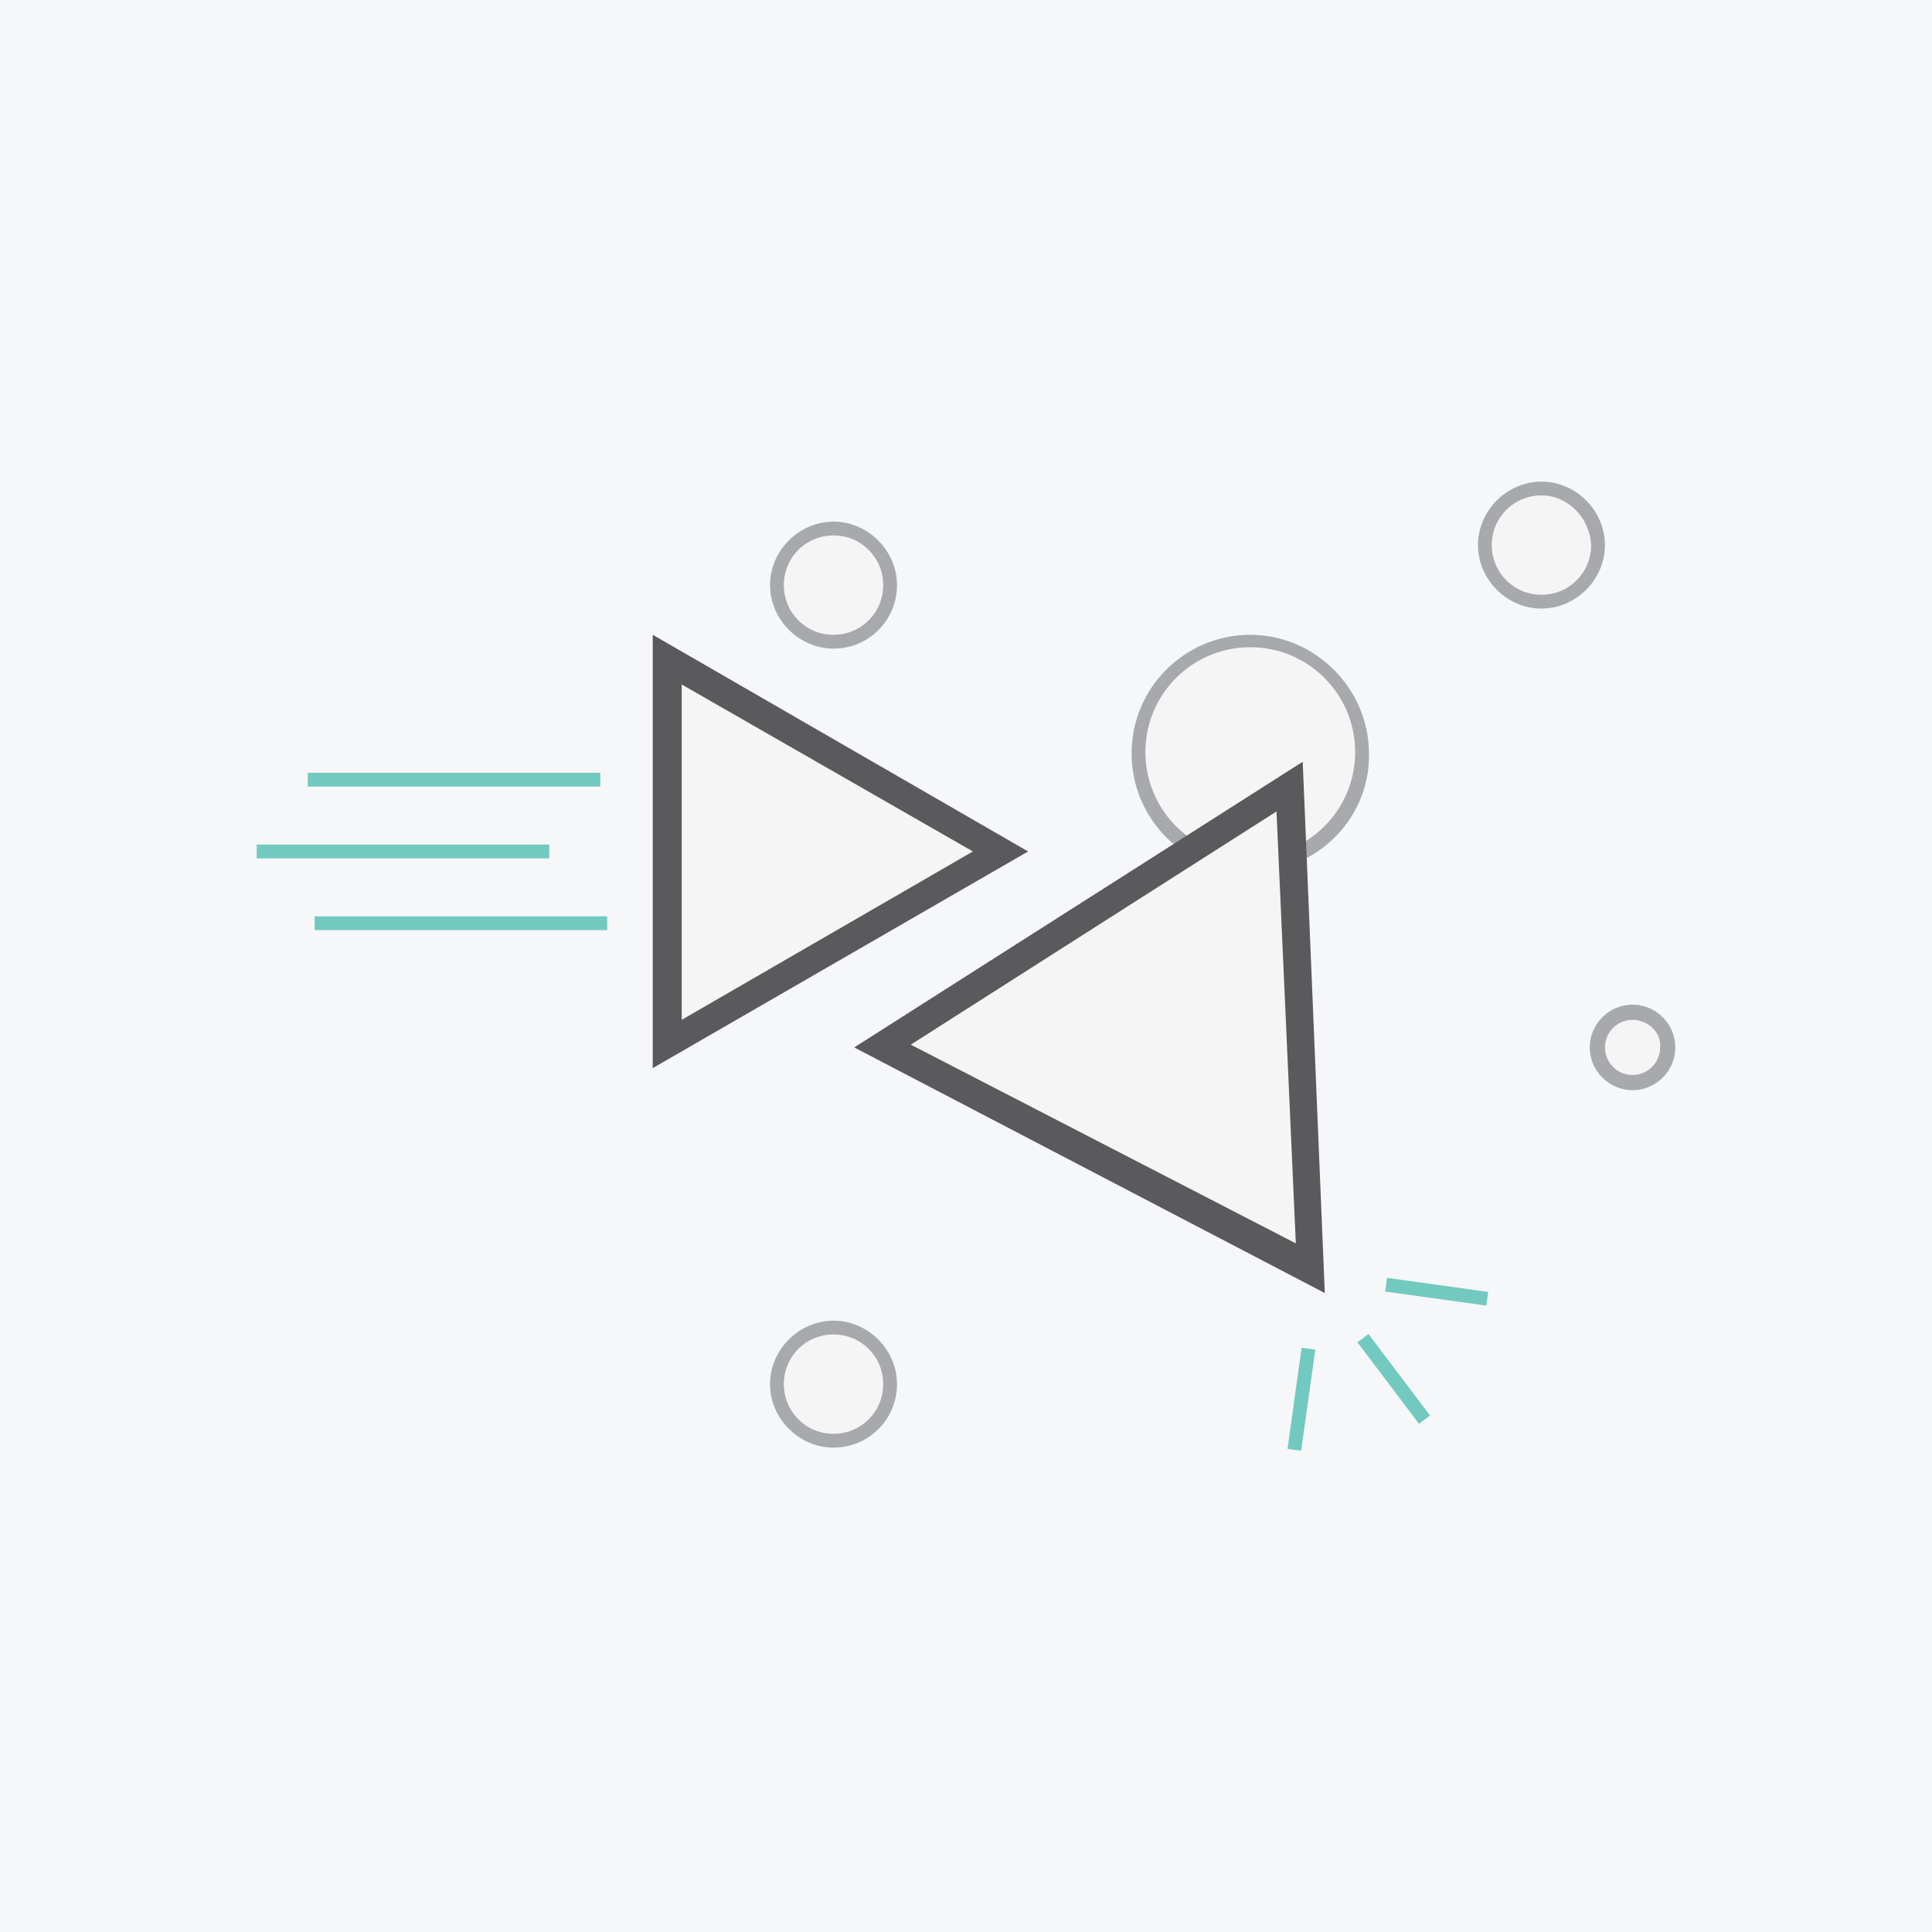
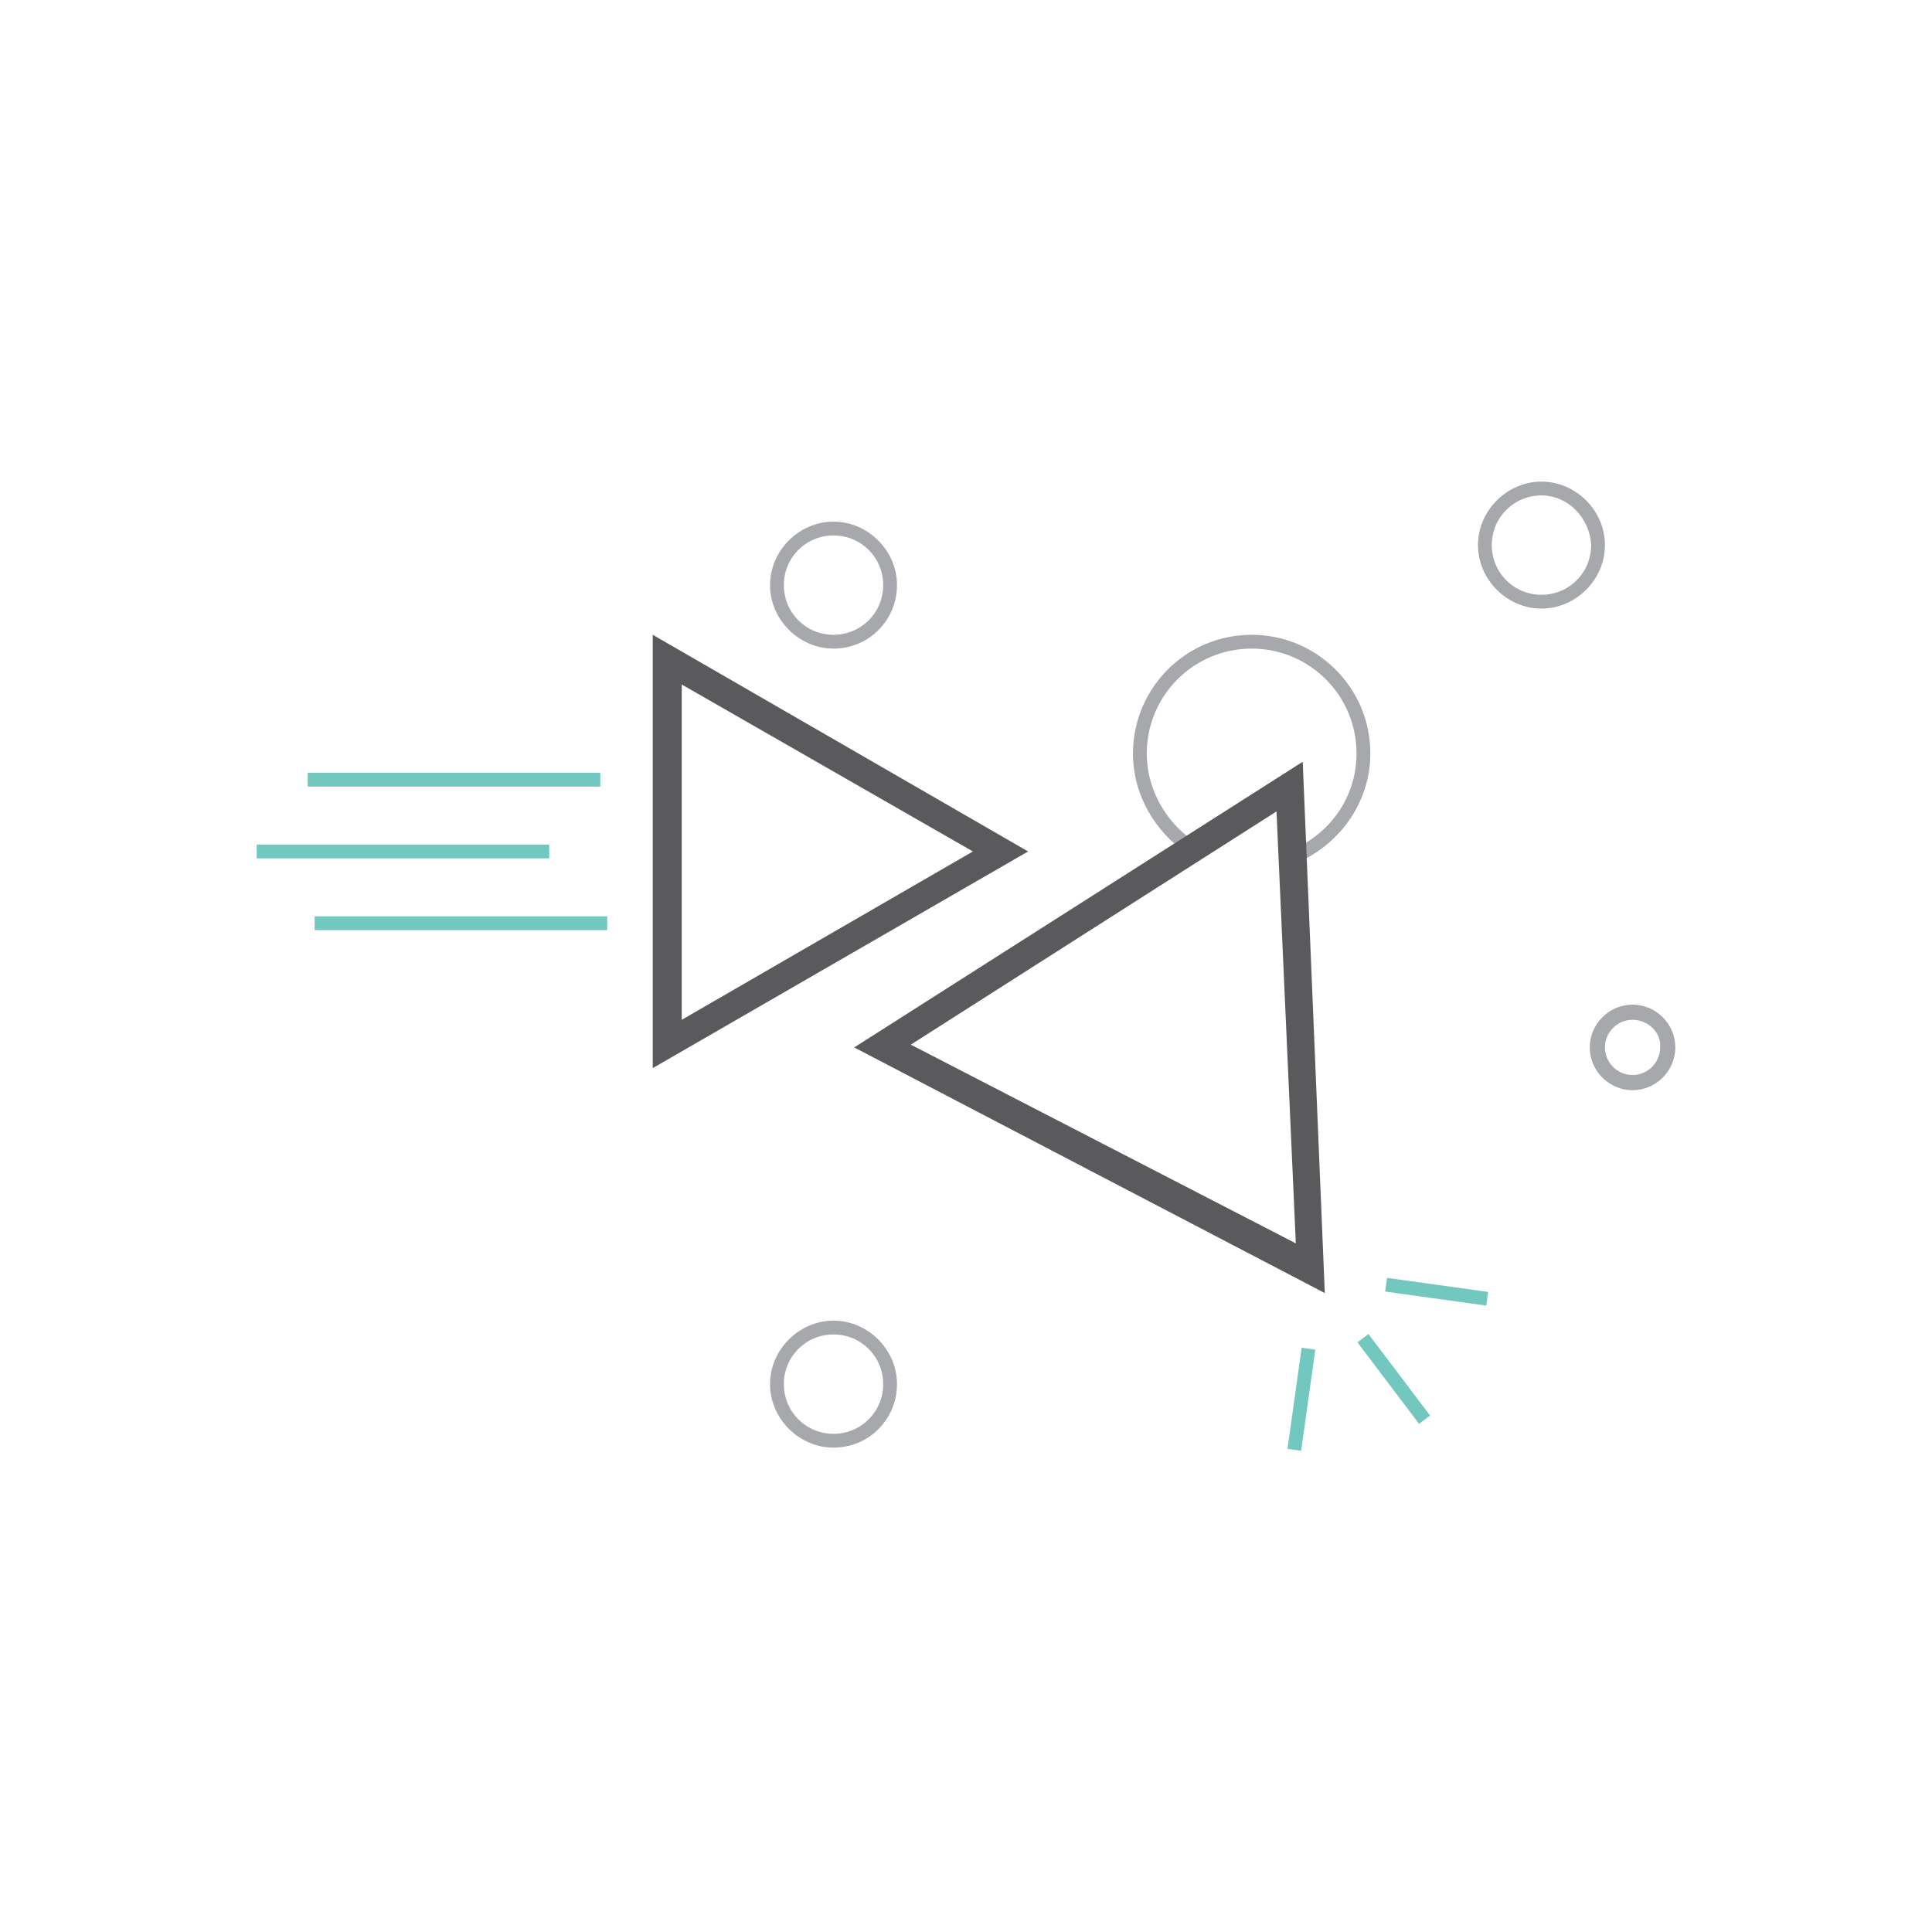
<svg xmlns="http://www.w3.org/2000/svg" version="1.1" id="Layer_1" x="0px" y="0px" viewBox="0 0 140 140" enable-background="new 0 0 140 140" xml:space="preserve">
+   <rect x="0" y="0" fill="none" width="140" height="140" />
  <g>
-     <rect x="0" y="0" fill="#F6F7F8" width="140" height="140" />
+     <g>
+       <path fill="#A6A8AB" d="M111.7,44.1c-2.5,0-4.6-2.1-4.6-4.6c0-2.5,2.1-4.6,4.6-4.6s4.6,2.1,4.6,4.6    C116.3,42,114.2,44.1,111.7,44.1z M111.7,35.9c-2,0-3.6,1.6-3.6,3.6c0,2,1.6,3.6,3.6,3.6c2,0,3.6-1.6,3.6-3.6    C115.2,37.5,113.6,35.9,111.7,35.9z" />
+     </g>
+     <g>
+       <path fill="none" d="M90.6,46.9c-4.2,0-7.6,3.4-7.6,7.6s3.4,7.6,7.6,7.6c4.2,0,7.6-3.4,7.6-7.6S94.8,46.9,90.6,46.9z" />
+       <path fill="#A6A8AB" d="M93.8,62.6c3.2-1.3,5.5-4.4,5.5-8c0-4.8-3.9-8.6-8.6-8.6c-4.8,0-8.6,3.9-8.6,8.6c0,3,1.6,5.7,4,7.3    l0.8-0.7c-2.2-1.3-3.8-3.8-3.8-6.6c0-4.2,3.4-7.6,7.6-7.6c4.2,0,7.6,3.4,7.6,7.6c0,2.6-1.3,4.9-3.4,6.3c-0.5,0.3-0.9,0.6-1.5,0.8    L93.8,62.6z" />
+     </g>
+     <g>
+       <path fill="#A6A8AB" d="M60.4,47c-2.5,0-4.6-2.1-4.6-4.6s2.1-4.6,4.6-4.6c2.5,0,4.6,2.1,4.6,4.6S63,47,60.4,47z M60.4,38.8    c-2,0-3.6,1.6-3.6,3.6c0,2,1.6,3.6,3.6,3.6c2,0,3.6-1.6,3.6-3.6C64,40.4,62.4,38.8,60.4,38.8z" />
+     </g>
+     <g>
+       <path fill="#A6A8AB" d="M60.4,104.9c-2.5,0-4.6-2.1-4.6-4.6s2.1-4.6,4.6-4.6c2.5,0,4.6,2.1,4.6,4.6S63,104.9,60.4,104.9z     M60.4,96.7c-2,0-3.6,1.6-3.6,3.6s1.6,3.6,3.6,3.6c2,0,3.6-1.6,3.6-3.6S62.4,96.7,60.4,96.7z" />
+     </g>
+     <g>
+       <path fill="#A6A8AB" d="M118.3,79c-1.7,0-3.1-1.4-3.1-3.1c0-1.7,1.4-3.1,3.1-3.1s3.1,1.4,3.1,3.1C121.4,77.6,120,79,118.3,79z     M118.3,73.9c-1.1,0-2,0.9-2,2c0,1.1,0.9,2,2,2c1.1,0,2-0.9,2-2C120.4,74.8,119.4,73.9,118.3,73.9z" />
+     </g>
+     <g>
+       <path fill="#5A595C" d="M47.3,77.4V46l27.2,15.7L47.3,77.4z M49.4,49.6v24.3l21.1-12.2L49.4,49.6z" />
+     </g>
+     <g>
+       <path fill="#5A595C" d="M96,93.7L61.9,75.9l32.5-20.7L96,93.7z M66,75.7l27.9,14.4l-1.4-31.3L66,75.7z" />
+     </g>
+     <g>
+       <rect x="100.4" y="93.1" transform="matrix(0.9905 0.1377 -0.1377 0.9905 13.8845 -13.441)" fill="#72C8BE" width="7.4" height="1" />
+     </g>
+     <g>
+       <rect x="93.8" y="97.7" transform="matrix(0.9904 0.1384 -0.1384 0.9904 14.9429 -12.0831)" fill="#72C8BE" width="1" height="7.4" />
+     </g>
+     <g>
+       <rect x="97.3" y="99.4" transform="matrix(0.603 0.7977 -0.7977 0.603 119.7835 -40.8857)" fill="#72C8BE" width="7.4" height="1" />
+     </g>
    <g>
      <g>
-         <circle fill="#F5F5F5" cx="111.7" cy="39.5" r="4.1" />
-         <path fill="#A7A9AC" d="M111.7,44.1c-2.5,0-4.6-2.1-4.6-4.6c0-2.5,2.1-4.6,4.6-4.6s4.6,2.1,4.6,4.6     C116.3,42,114.2,44.1,111.7,44.1z M111.7,35.9c-2,0-3.6,1.6-3.6,3.6c0,2,1.6,3.6,3.6,3.6c2,0,3.6-1.6,3.6-3.6     C115.2,37.5,113.6,35.9,111.7,35.9z" />
+         <rect x="22.3" y="56" fill="#72C8BE" width="21.2" height="1" />
      </g>
      <g>
-         <circle fill="#F5F5F5" cx="90.6" cy="54.5" r="8.1" />
-         <path fill="#A7A9AC" d="M90.6,63.2c-4.8,0-8.6-3.9-8.6-8.6c0-4.8,3.9-8.6,8.6-8.6s8.6,3.9,8.6,8.6C99.3,59.3,95.4,63.2,90.6,63.2     z M90.6,46.9c-4.2,0-7.6,3.4-7.6,7.6s3.4,7.6,7.6,7.6c4.2,0,7.6-3.4,7.6-7.6S94.8,46.9,90.6,46.9z" />
+         <rect x="18.6" y="61.2" fill="#72C8BE" width="21.2" height="1" />
      </g>
      <g>
-         <circle fill="#F5F5F5" cx="60.4" cy="42.4" r="4.1" />
-         <path fill="#A7A9AC" d="M60.4,47c-2.5,0-4.6-2.1-4.6-4.6s2.1-4.6,4.6-4.6c2.5,0,4.6,2.1,4.6,4.6S63,47,60.4,47z M60.4,38.8     c-2,0-3.6,1.6-3.6,3.6c0,2,1.6,3.6,3.6,3.6c2,0,3.6-1.6,3.6-3.6C64,40.4,62.4,38.8,60.4,38.8z" />
-       </g>
-       <g>
-         <circle fill="#F5F5F5" cx="60.4" cy="100.3" r="4.1" />
-         <path fill="#A7A9AC" d="M60.4,104.9c-2.5,0-4.6-2.1-4.6-4.6s2.1-4.6,4.6-4.6c2.5,0,4.6,2.1,4.6,4.6S63,104.9,60.4,104.9z      M60.4,96.7c-2,0-3.6,1.6-3.6,3.6s1.6,3.6,3.6,3.6c2,0,3.6-1.6,3.6-3.6S62.4,96.7,60.4,96.7z" />
-       </g>
-       <g>
-         <circle fill="#F5F5F5" cx="118.3" cy="75.9" r="2.6" />
-         <path fill="#A7A9AC" d="M118.3,79c-1.7,0-3.1-1.4-3.1-3.1c0-1.7,1.4-3.1,3.1-3.1s3.1,1.4,3.1,3.1C121.4,77.6,120,79,118.3,79z      M118.3,73.9c-1.1,0-2,0.9-2,2c0,1.1,0.9,2,2,2c1.1,0,2-0.9,2-2C120.4,74.8,119.4,73.9,118.3,73.9z" />
-       </g>
-       <g>
-         <polygon fill="#F5F5F5" points="48.4,47.8 72.5,61.7 48.4,75.7    " />
-         <path fill="#5A595C" d="M47.3,77.4V46l27.2,15.7L47.3,77.4z M49.4,49.6v24.3l21.1-12.2L49.4,49.6z" />
-       </g>
-       <g>
-         <polygon fill="#F5F5F5" points="93.4,57 94.9,91.9 63.9,75.8    " />
-         <path fill="#5A595C" d="M96,93.7L61.9,75.9l32.5-20.7L96,93.7z M66,75.7l27.9,14.4l-1.4-31.3L66,75.7z" />
-       </g>
-       <g>
-         <rect x="100.4" y="93.1" transform="matrix(0.9905 0.1377 -0.1377 0.9905 13.8845 -13.441)" fill="#72C9BF" width="7.4" height="1" />
-       </g>
-       <g>
-         <rect x="93.8" y="97.7" transform="matrix(0.9904 0.1384 -0.1384 0.9904 14.9429 -12.0831)" fill="#72C9BF" width="1" height="7.4" />
-       </g>
-       <g>
-         <rect x="97.3" y="99.4" transform="matrix(0.603 0.7977 -0.7977 0.603 119.7835 -40.8857)" fill="#72C9BF" width="7.4" height="1" />
-       </g>
-       <g>
-         <g>
-           <rect x="22.3" y="56" fill="#72C9BF" width="21.2" height="1" />
-         </g>
-         <g>
-           <rect x="18.6" y="61.2" fill="#72C9BF" width="21.2" height="1" />
-         </g>
-         <g>
-           <rect x="22.8" y="66.4" fill="#72C9BF" width="21.2" height="1" />
-         </g>
+         <rect x="22.8" y="66.4" fill="#72C8BE" width="21.2" height="1" />
      </g>
    </g>
  </g>
</svg>
